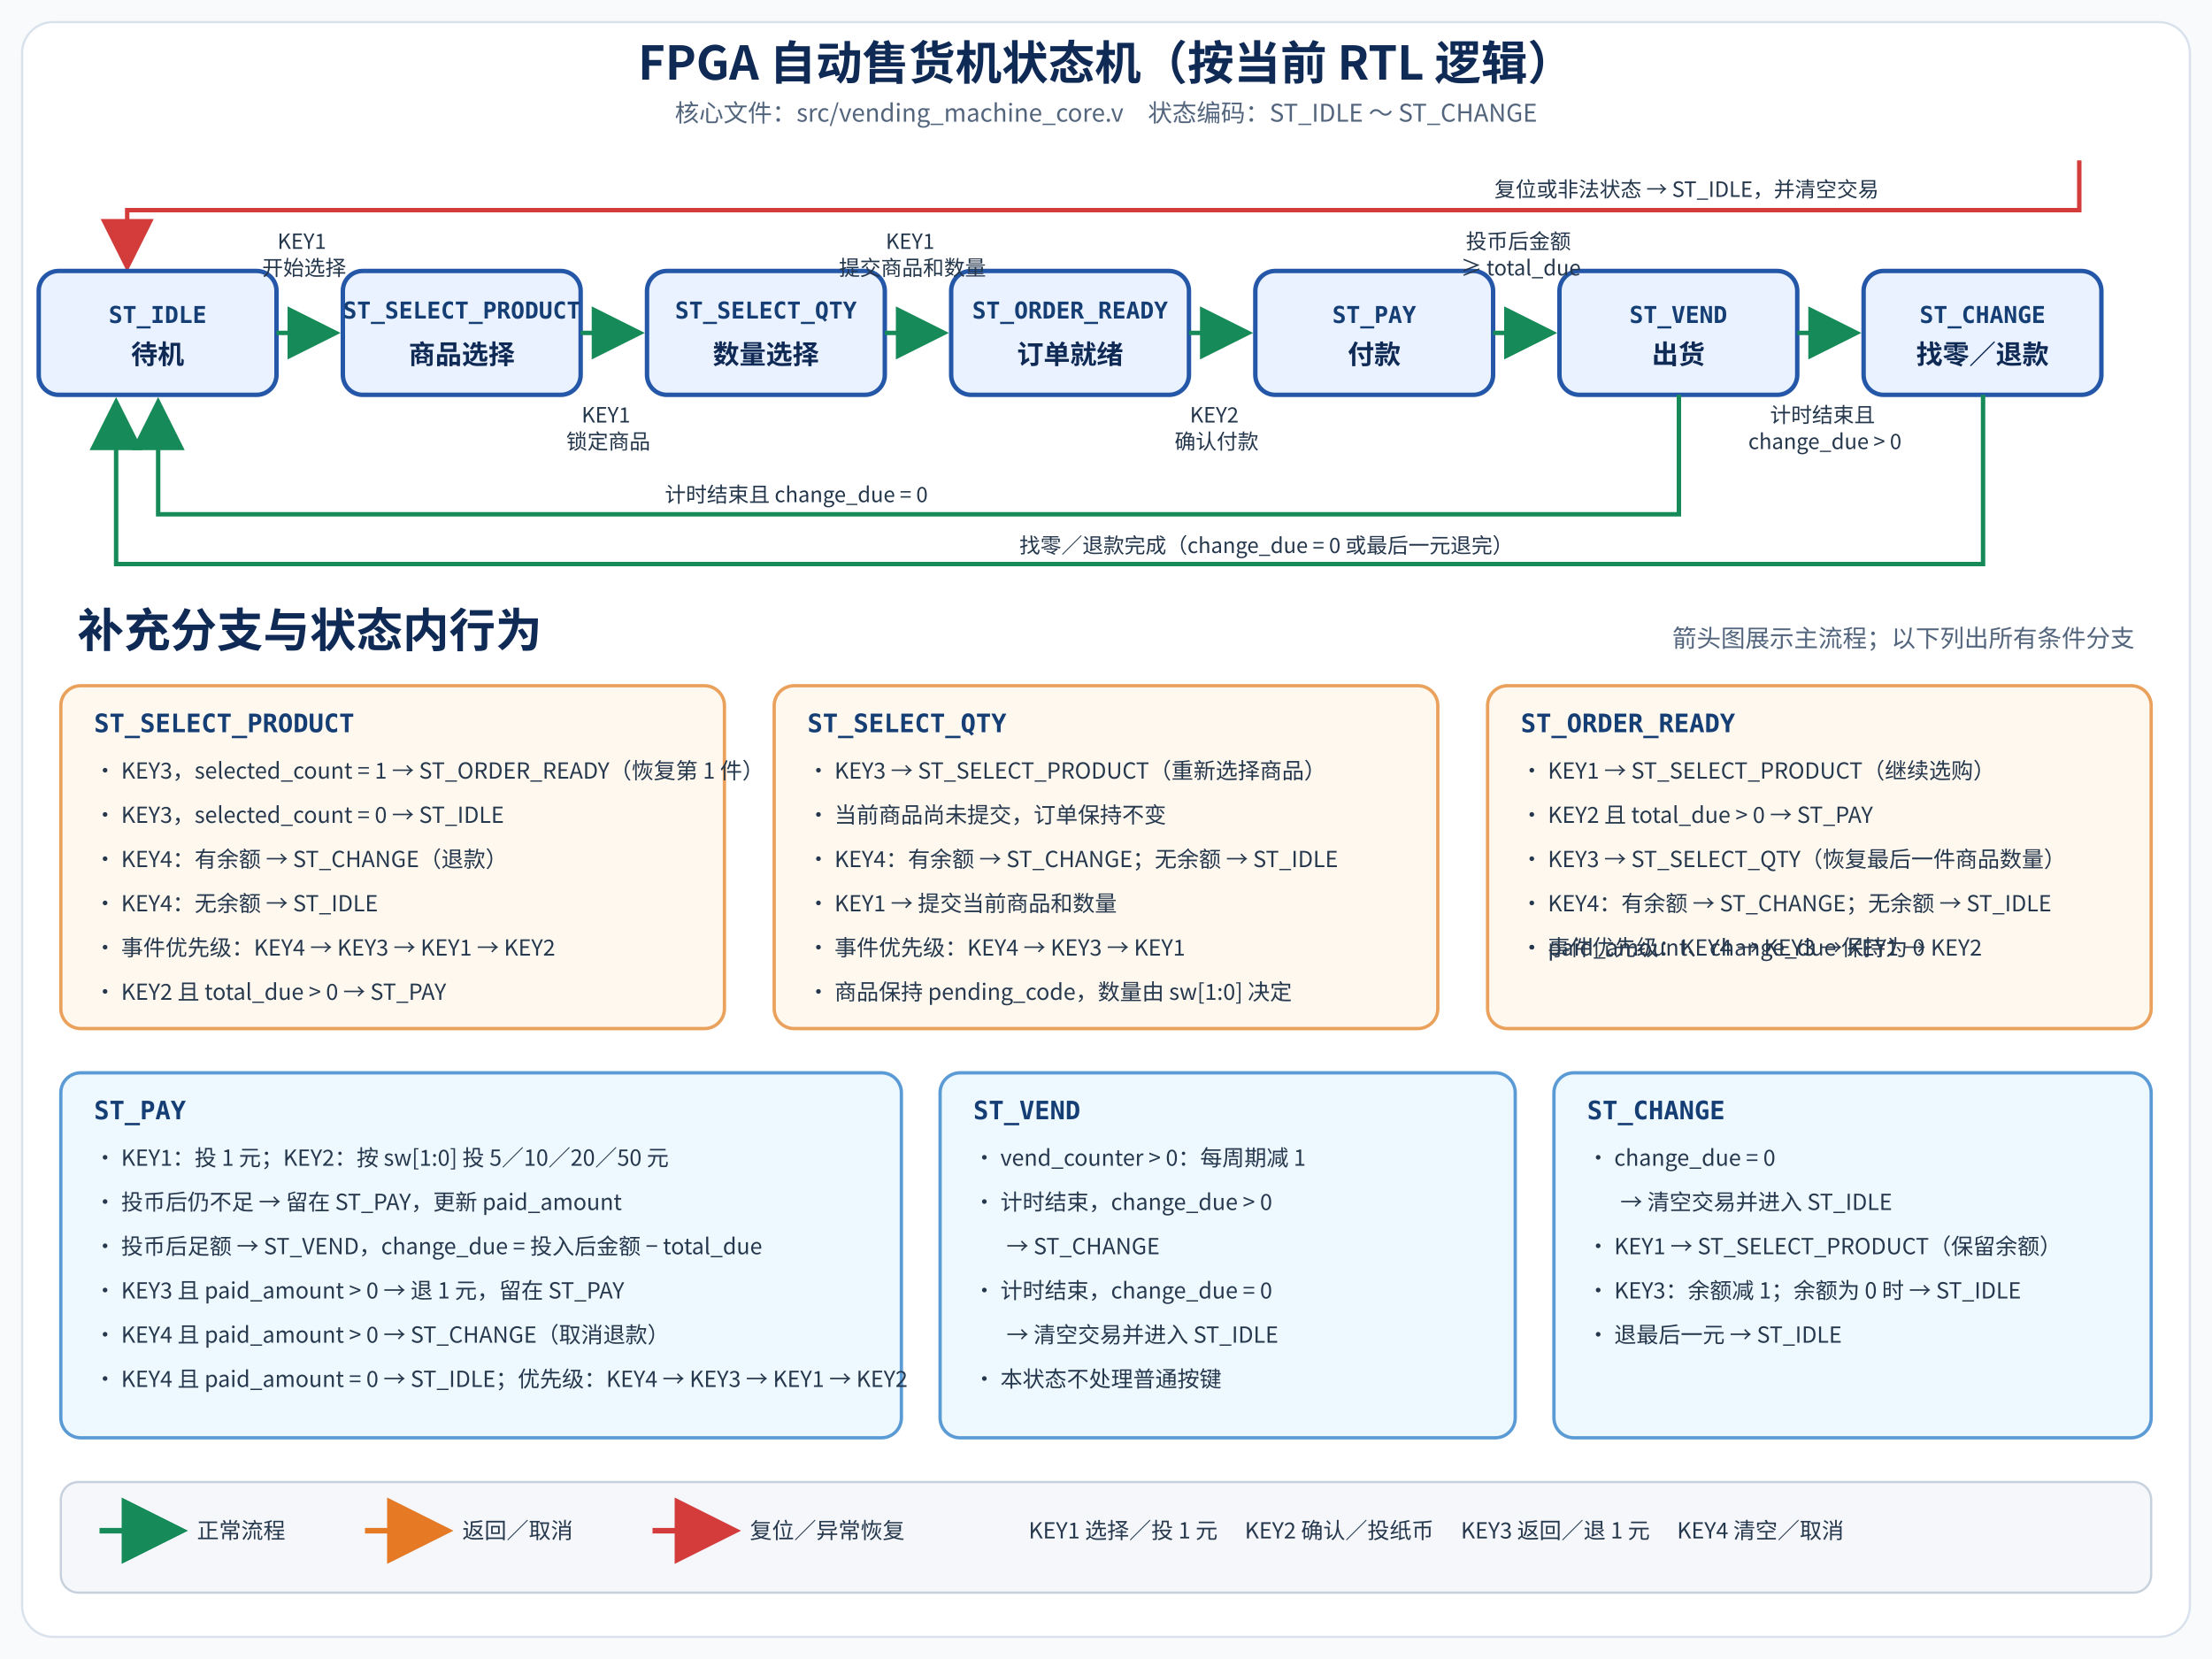
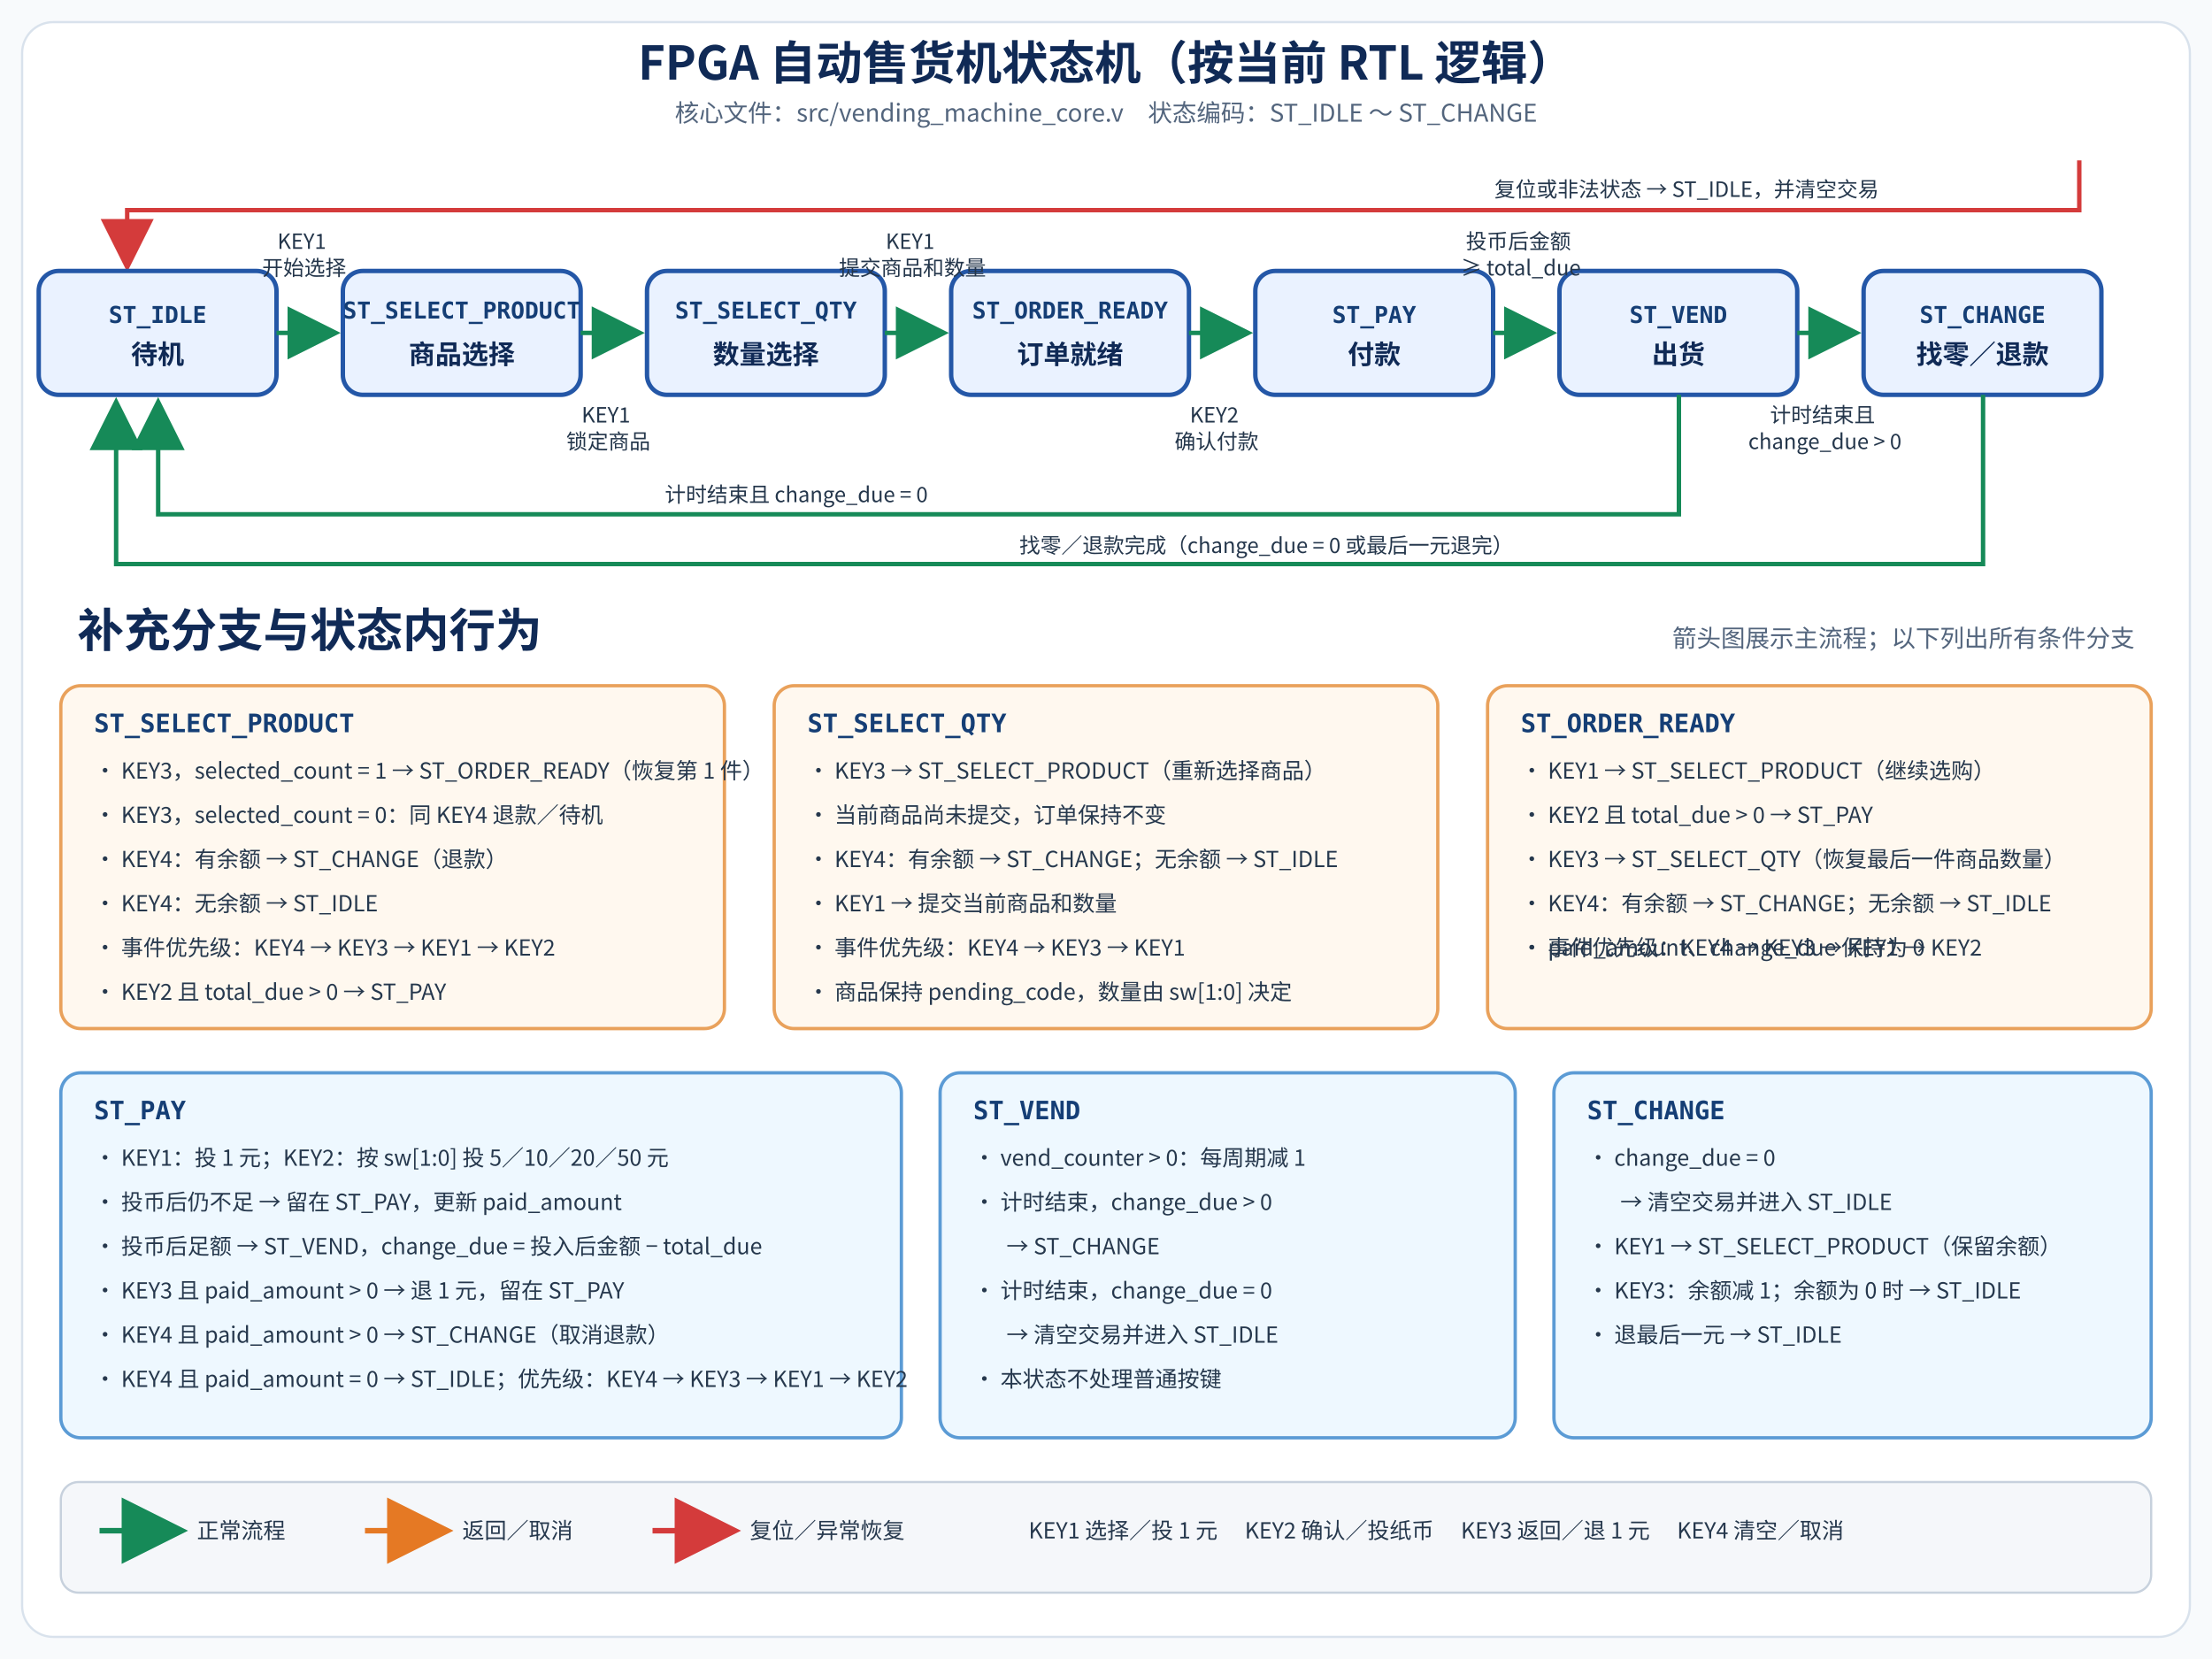
<svg xmlns="http://www.w3.org/2000/svg" width="2000" height="1500" viewBox="0 0 2000 1500">
  <defs>
    <marker id="arrow-green" markerWidth="12" markerHeight="12" refX="10" refY="6" orient="auto">
      <path d="M0,0 L12,6 L0,12 Z" fill="#168a58" />
    </marker>
    <marker id="arrow-orange" markerWidth="12" markerHeight="12" refX="10" refY="6" orient="auto">
      <path d="M0,0 L12,6 L0,12 Z" fill="#e57924" />
    </marker>
    <marker id="arrow-red" markerWidth="12" markerHeight="12" refX="10" refY="6" orient="auto">
      <path d="M0,0 L12,6 L0,12 Z" fill="#d43b3b" />
    </marker>
    <style>
      .title { font: 700 42px "Microsoft YaHei", "Noto Sans CJK SC", sans-serif; fill: #102a56; }
      .subtitle { font: 22px "Microsoft YaHei", "Noto Sans CJK SC", sans-serif; fill: #53657d; }
      .state-id { font: 700 21px Consolas, monospace; fill: #153e75; text-anchor: middle; }
      .state-cn { font: 700 24px "Microsoft YaHei", "Noto Sans CJK SC", sans-serif; fill: #102a56; text-anchor: middle; }
      .edge { fill: none; stroke: #168a58; stroke-width: 4; marker-end: url(#arrow-green); }
      .back-edge { fill: none; stroke: #e57924; stroke-width: 4; marker-end: url(#arrow-orange); }
      .reset-edge { fill: none; stroke: #d43b3b; stroke-width: 4; marker-end: url(#arrow-red); }
      .edge-label { font: 19px "Microsoft YaHei", "Noto Sans CJK SC", sans-serif; fill: #24364b; text-anchor: middle; }
      .card-title { font: 700 23px Consolas, monospace; fill: #153e75; }
      .card-line { font: 20px "Microsoft YaHei", "Noto Sans CJK SC", sans-serif; fill: #26384d; }
      .legend { font: 20px "Microsoft YaHei", "Noto Sans CJK SC", sans-serif; fill: #26384d; }
    </style>
  </defs>
  <rect width="2000" height="1500" fill="#f8fafc" />
  <rect x="20" y="20" width="1960" height="1460" rx="28" fill="#ffffff" stroke="#d9e2ec" stroke-width="2" />
  <text x="1000" y="72" class="title" text-anchor="middle">FPGA 自动售货机状态机（按当前 RTL 逻辑）</text>
  <text x="1000" y="110" class="subtitle" text-anchor="middle">核心文件：src/vending_machine_core.v　状态编码：ST_IDLE ～ ST_CHANGE</text>
  <path d="M1880 145 L1880 190 L115 190 L115 238" class="reset-edge" />
  <text x="1525" y="178" class="edge-label" fill="#d43b3b">复位或非法状态 → ST_IDLE，并清空交易</text>
  <g>
    <rect x="35" y="245" width="215" height="112" rx="18" fill="#eaf2ff" stroke="#2457a7" stroke-width="4" />
    <text x="142.5" y="292" class="state-id">ST_IDLE</text>
    <text x="142.5" y="329" class="state-cn">待机</text>
    <rect x="310" y="245" width="215" height="112" rx="18" fill="#eaf2ff" stroke="#2457a7" stroke-width="4" />
    <text x="417.5" y="288" class="state-id">ST_SELECT_PRODUCT</text>
    <text x="417.5" y="329" class="state-cn">商品选择</text>
    <rect x="585" y="245" width="215" height="112" rx="18" fill="#eaf2ff" stroke="#2457a7" stroke-width="4" />
    <text x="692.5" y="288" class="state-id">ST_SELECT_QTY</text>
    <text x="692.5" y="329" class="state-cn">数量选择</text>
    <rect x="860" y="245" width="215" height="112" rx="18" fill="#eaf2ff" stroke="#2457a7" stroke-width="4" />
    <text x="967.5" y="288" class="state-id">ST_ORDER_READY</text>
    <text x="967.5" y="329" class="state-cn">订单就绪</text>
    <rect x="1135" y="245" width="215" height="112" rx="18" fill="#eaf2ff" stroke="#2457a7" stroke-width="4" />
    <text x="1242.5" y="292" class="state-id">ST_PAY</text>
    <text x="1242.5" y="329" class="state-cn">付款</text>
    <rect x="1410" y="245" width="215" height="112" rx="18" fill="#eaf2ff" stroke="#2457a7" stroke-width="4" />
    <text x="1517.5" y="292" class="state-id">ST_VEND</text>
    <text x="1517.5" y="329" class="state-cn">出货</text>
    <rect x="1685" y="245" width="215" height="112" rx="18" fill="#eaf2ff" stroke="#2457a7" stroke-width="4" />
    <text x="1792.5" y="292" class="state-id">ST_CHANGE</text>
    <text x="1792.5" y="329" class="state-cn">找零／退款</text>
  </g>
  <path d="M250 301 L300 301" class="edge" />
  <text x="275" y="225" class="edge-label">
    <tspan x="275">KEY1</tspan>
    <tspan x="275" dy="24">开始选择</tspan>
  </text>
  <path d="M525 301 L575 301" class="edge" />
  <text x="550" y="382" class="edge-label">
    <tspan x="550">KEY1</tspan>
    <tspan x="550" dy="24">锁定商品</tspan>
  </text>
  <path d="M800 301 L850 301" class="edge" />
  <text x="825" y="225" class="edge-label">
    <tspan x="825">KEY1</tspan>
    <tspan x="825" dy="24">提交商品和数量</tspan>
  </text>
  <path d="M1075 301 L1125 301" class="edge" />
  <text x="1100" y="382" class="edge-label">
    <tspan x="1100">KEY2</tspan>
    <tspan x="1100" dy="24">确认付款</tspan>
  </text>
  <path d="M1350 301 L1400 301" class="edge" />
  <text x="1375" y="225" class="edge-label">
    <tspan x="1375">投币后金额</tspan>
    <tspan x="1375" dy="24">≥ total_due</tspan>
  </text>
  <path d="M1625 301 L1675 301" class="edge" />
  <text x="1650" y="382" class="edge-label">
    <tspan x="1650">计时结束且</tspan>
    <tspan x="1650" dy="24">change_due &gt; 0</tspan>
  </text>
  <path d="M1518 357 L1518 465 L143 465 L143 367" class="edge" />
  <text x="720" y="454" class="edge-label">计时结束且 change_due = 0</text>
  <path d="M1793 357 L1793 510 L105 510 L105 367" class="edge" />
  <text x="1145" y="500" class="edge-label">找零／退款完成（change_due = 0 或最后一元退完）</text>
  <text x="70" y="585" class="title" font-size="30">补充分支与状态内行为</text>
  <text x="1930" y="585" class="subtitle" text-anchor="end">箭头图展示主流程；以下列出所有条件分支</text>
  <g>
    <rect x="55" y="620" width="600" height="310" rx="18" fill="#fff8ef" stroke="#e9a15b" stroke-width="3" />
    <text x="85" y="662" class="card-title">ST_SELECT_PRODUCT</text>
    <text x="85" y="704" class="card-line">• KEY3，selected_count = 1 → ST_ORDER_READY（恢复第 1 件）</text>
-     <text x="85" y="744" class="card-line">• KEY3，selected_count = 0 → ST_IDLE</text>
+     <text x="85" y="744" class="card-line">• KEY3，selected_count = 0：同 KEY4 退款／待机</text>
    <text x="85" y="784" class="card-line">• KEY4：有余额 → ST_CHANGE（退款）</text>
    <text x="85" y="824" class="card-line">• KEY4：无余额 → ST_IDLE</text>
    <text x="85" y="864" class="card-line">• 事件优先级：KEY4 → KEY3 → KEY1 → KEY2</text>
    <text x="85" y="904" class="card-line">• KEY2 且 total_due &gt; 0 → ST_PAY</text>
    <rect x="700" y="620" width="600" height="310" rx="18" fill="#fff8ef" stroke="#e9a15b" stroke-width="3" />
    <text x="730" y="662" class="card-title">ST_SELECT_QTY</text>
    <text x="730" y="704" class="card-line">• KEY3 → ST_SELECT_PRODUCT（重新选择商品）</text>
    <text x="730" y="744" class="card-line">• 当前商品尚未提交，订单保持不变</text>
    <text x="730" y="784" class="card-line">• KEY4：有余额 → ST_CHANGE；无余额 → ST_IDLE</text>
    <text x="730" y="824" class="card-line">• KEY1 → 提交当前商品和数量</text>
    <text x="730" y="864" class="card-line">• 事件优先级：KEY4 → KEY3 → KEY1</text>
    <text x="730" y="904" class="card-line">• 商品保持 pending_code，数量由 sw[1:0] 决定</text>
    <rect x="1345" y="620" width="600" height="310" rx="18" fill="#fff8ef" stroke="#e9a15b" stroke-width="3" />
    <text x="1375" y="662" class="card-title">ST_ORDER_READY</text>
    <text x="1375" y="704" class="card-line">• KEY1 → ST_SELECT_PRODUCT（继续选购）</text>
    <text x="1375" y="744" class="card-line">• KEY2 且 total_due &gt; 0 → ST_PAY</text>
    <text x="1375" y="784" class="card-line">• KEY3 → ST_SELECT_QTY（恢复最后一件商品数量）</text>
    <text x="1375" y="824" class="card-line">• KEY4：有余额 → ST_CHANGE；无余额 → ST_IDLE</text>
    <text x="1375" y="864" class="card-line">• 事件优先级：KEY4 → KEY3 → KEY1 → KEY2</text>
    <text x="1375" y="864" class="card-line">• paid_amount、change_due 保持为 0</text>
  </g>
  <g>
    <rect x="55" y="970" width="760" height="330" rx="18" fill="#eef8ff" stroke="#5b9bd5" stroke-width="3" />
    <text x="85" y="1012" class="card-title">ST_PAY</text>
    <text x="85" y="1054" class="card-line">• KEY1：投 1 元；KEY2：按 sw[1:0] 投 5／10／20／50 元</text>
    <text x="85" y="1094" class="card-line">• 投币后仍不足 → 留在 ST_PAY，更新 paid_amount</text>
    <text x="85" y="1134" class="card-line">• 投币后足额 → ST_VEND，change_due = 投入后金额 − total_due</text>
    <text x="85" y="1174" class="card-line">• KEY3 且 paid_amount &gt; 0 → 退 1 元，留在 ST_PAY</text>
    <text x="85" y="1214" class="card-line">• KEY4 且 paid_amount &gt; 0 → ST_CHANGE（取消退款）</text>
    <text x="85" y="1254" class="card-line">• KEY4 且 paid_amount = 0 → ST_IDLE；优先级：KEY4 → KEY3 → KEY1 → KEY2</text>
    <rect x="850" y="970" width="520" height="330" rx="18" fill="#eef8ff" stroke="#5b9bd5" stroke-width="3" />
    <text x="880" y="1012" class="card-title">ST_VEND</text>
    <text x="880" y="1054" class="card-line">• vend_counter &gt; 0：每周期减 1</text>
    <text x="880" y="1094" class="card-line">• 计时结束，change_due &gt; 0</text>
    <text x="910" y="1134" class="card-line">→ ST_CHANGE</text>
    <text x="880" y="1174" class="card-line">• 计时结束，change_due = 0</text>
    <text x="910" y="1214" class="card-line">→ 清空交易并进入 ST_IDLE</text>
    <text x="880" y="1254" class="card-line">• 本状态不处理普通按键</text>
    <rect x="1405" y="970" width="540" height="330" rx="18" fill="#eef8ff" stroke="#5b9bd5" stroke-width="3" />
    <text x="1435" y="1012" class="card-title">ST_CHANGE</text>
    <text x="1435" y="1054" class="card-line">• change_due = 0</text>
    <text x="1465" y="1094" class="card-line">→ 清空交易并进入 ST_IDLE</text>
    <text x="1435" y="1134" class="card-line">• KEY1 → ST_SELECT_PRODUCT（保留余额）</text>
    <text x="1435" y="1174" class="card-line">• KEY3：余额减 1；余额为 0 时 → ST_IDLE</text>
    <text x="1435" y="1214" class="card-line">• 退最后一元 → ST_IDLE</text>
  </g>
  <rect x="55" y="1340" width="1890" height="100" rx="16" fill="#f5f7fa" stroke="#c7d1dd" stroke-width="2" />
  <line x1="90" y1="1384" x2="160" y2="1384" stroke="#168a58" stroke-width="5" marker-end="url(#arrow-green)" />
  <text x="178" y="1391" class="legend">正常流程</text>
  <line x1="330" y1="1384" x2="400" y2="1384" stroke="#e57924" stroke-width="5" marker-end="url(#arrow-orange)" />
  <text x="418" y="1391" class="legend">返回／取消</text>
  <line x1="590" y1="1384" x2="660" y2="1384" stroke="#d43b3b" stroke-width="5" marker-end="url(#arrow-red)" />
  <text x="678" y="1391" class="legend">复位／异常恢复</text>
  <text x="930" y="1391" class="legend">KEY1 选择／投 1 元　 KEY2 确认／投纸币　 KEY3 返回／退 1 元　 KEY4 清空／取消</text>
</svg>
